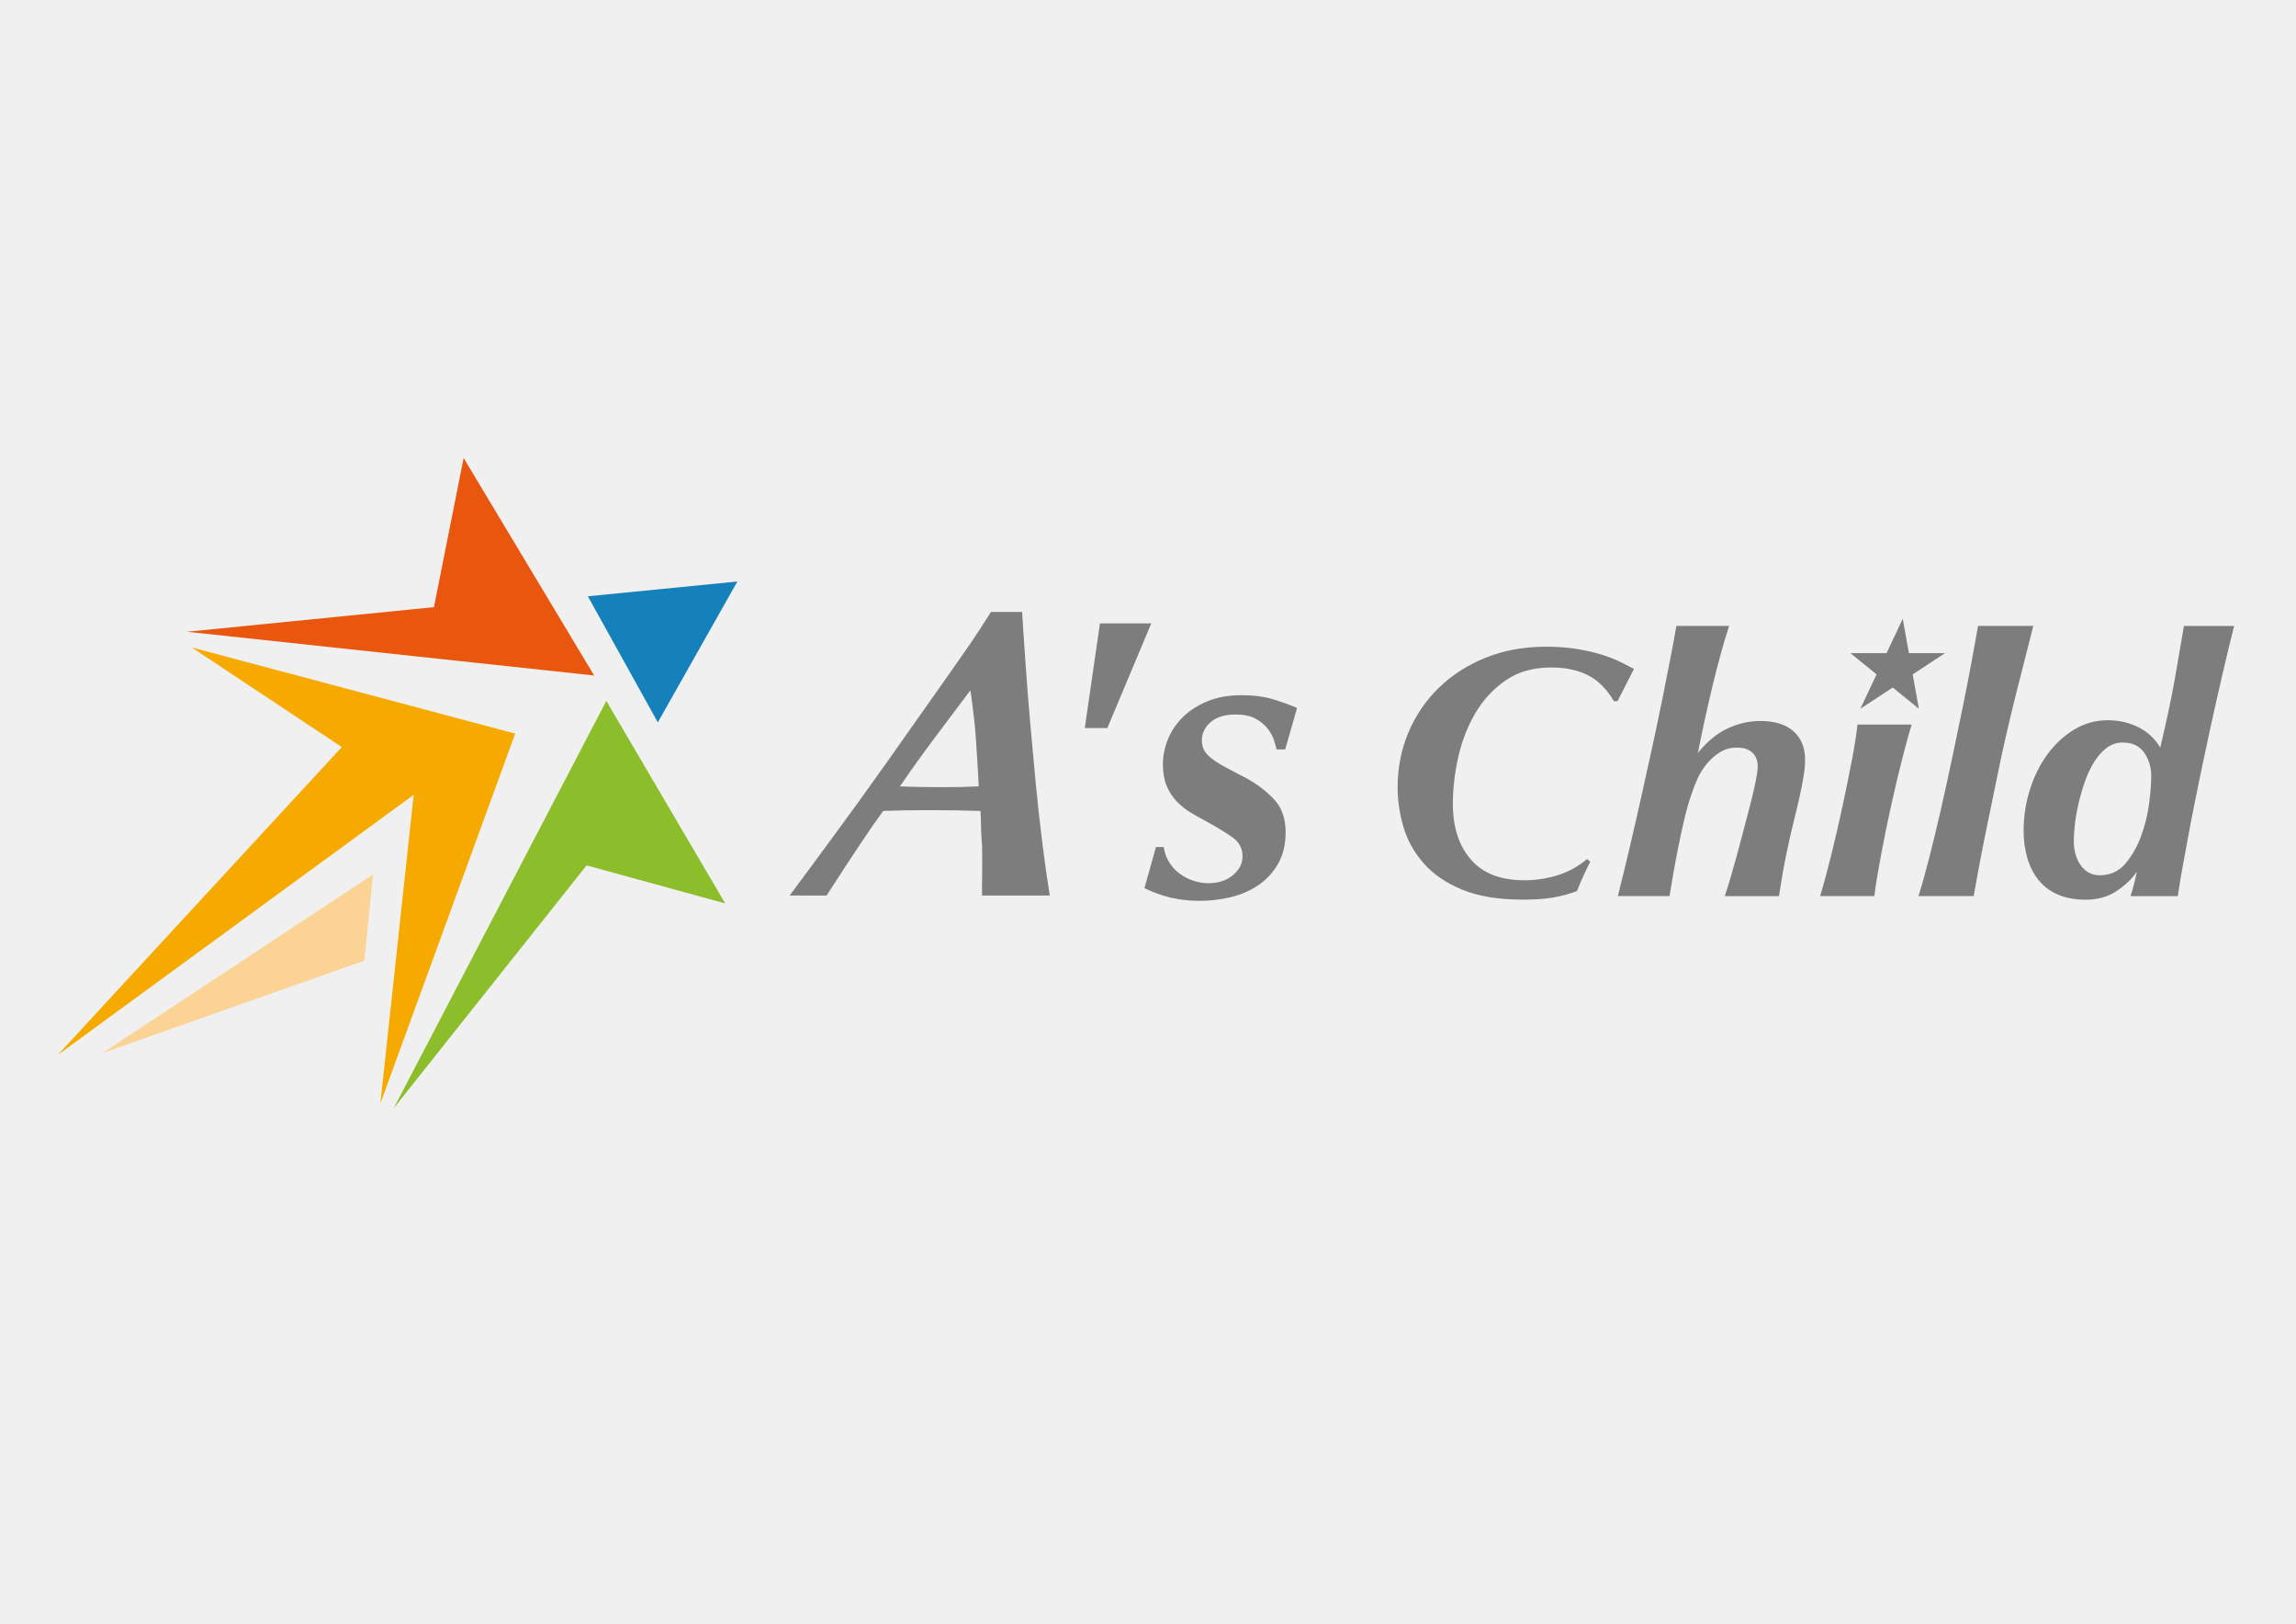
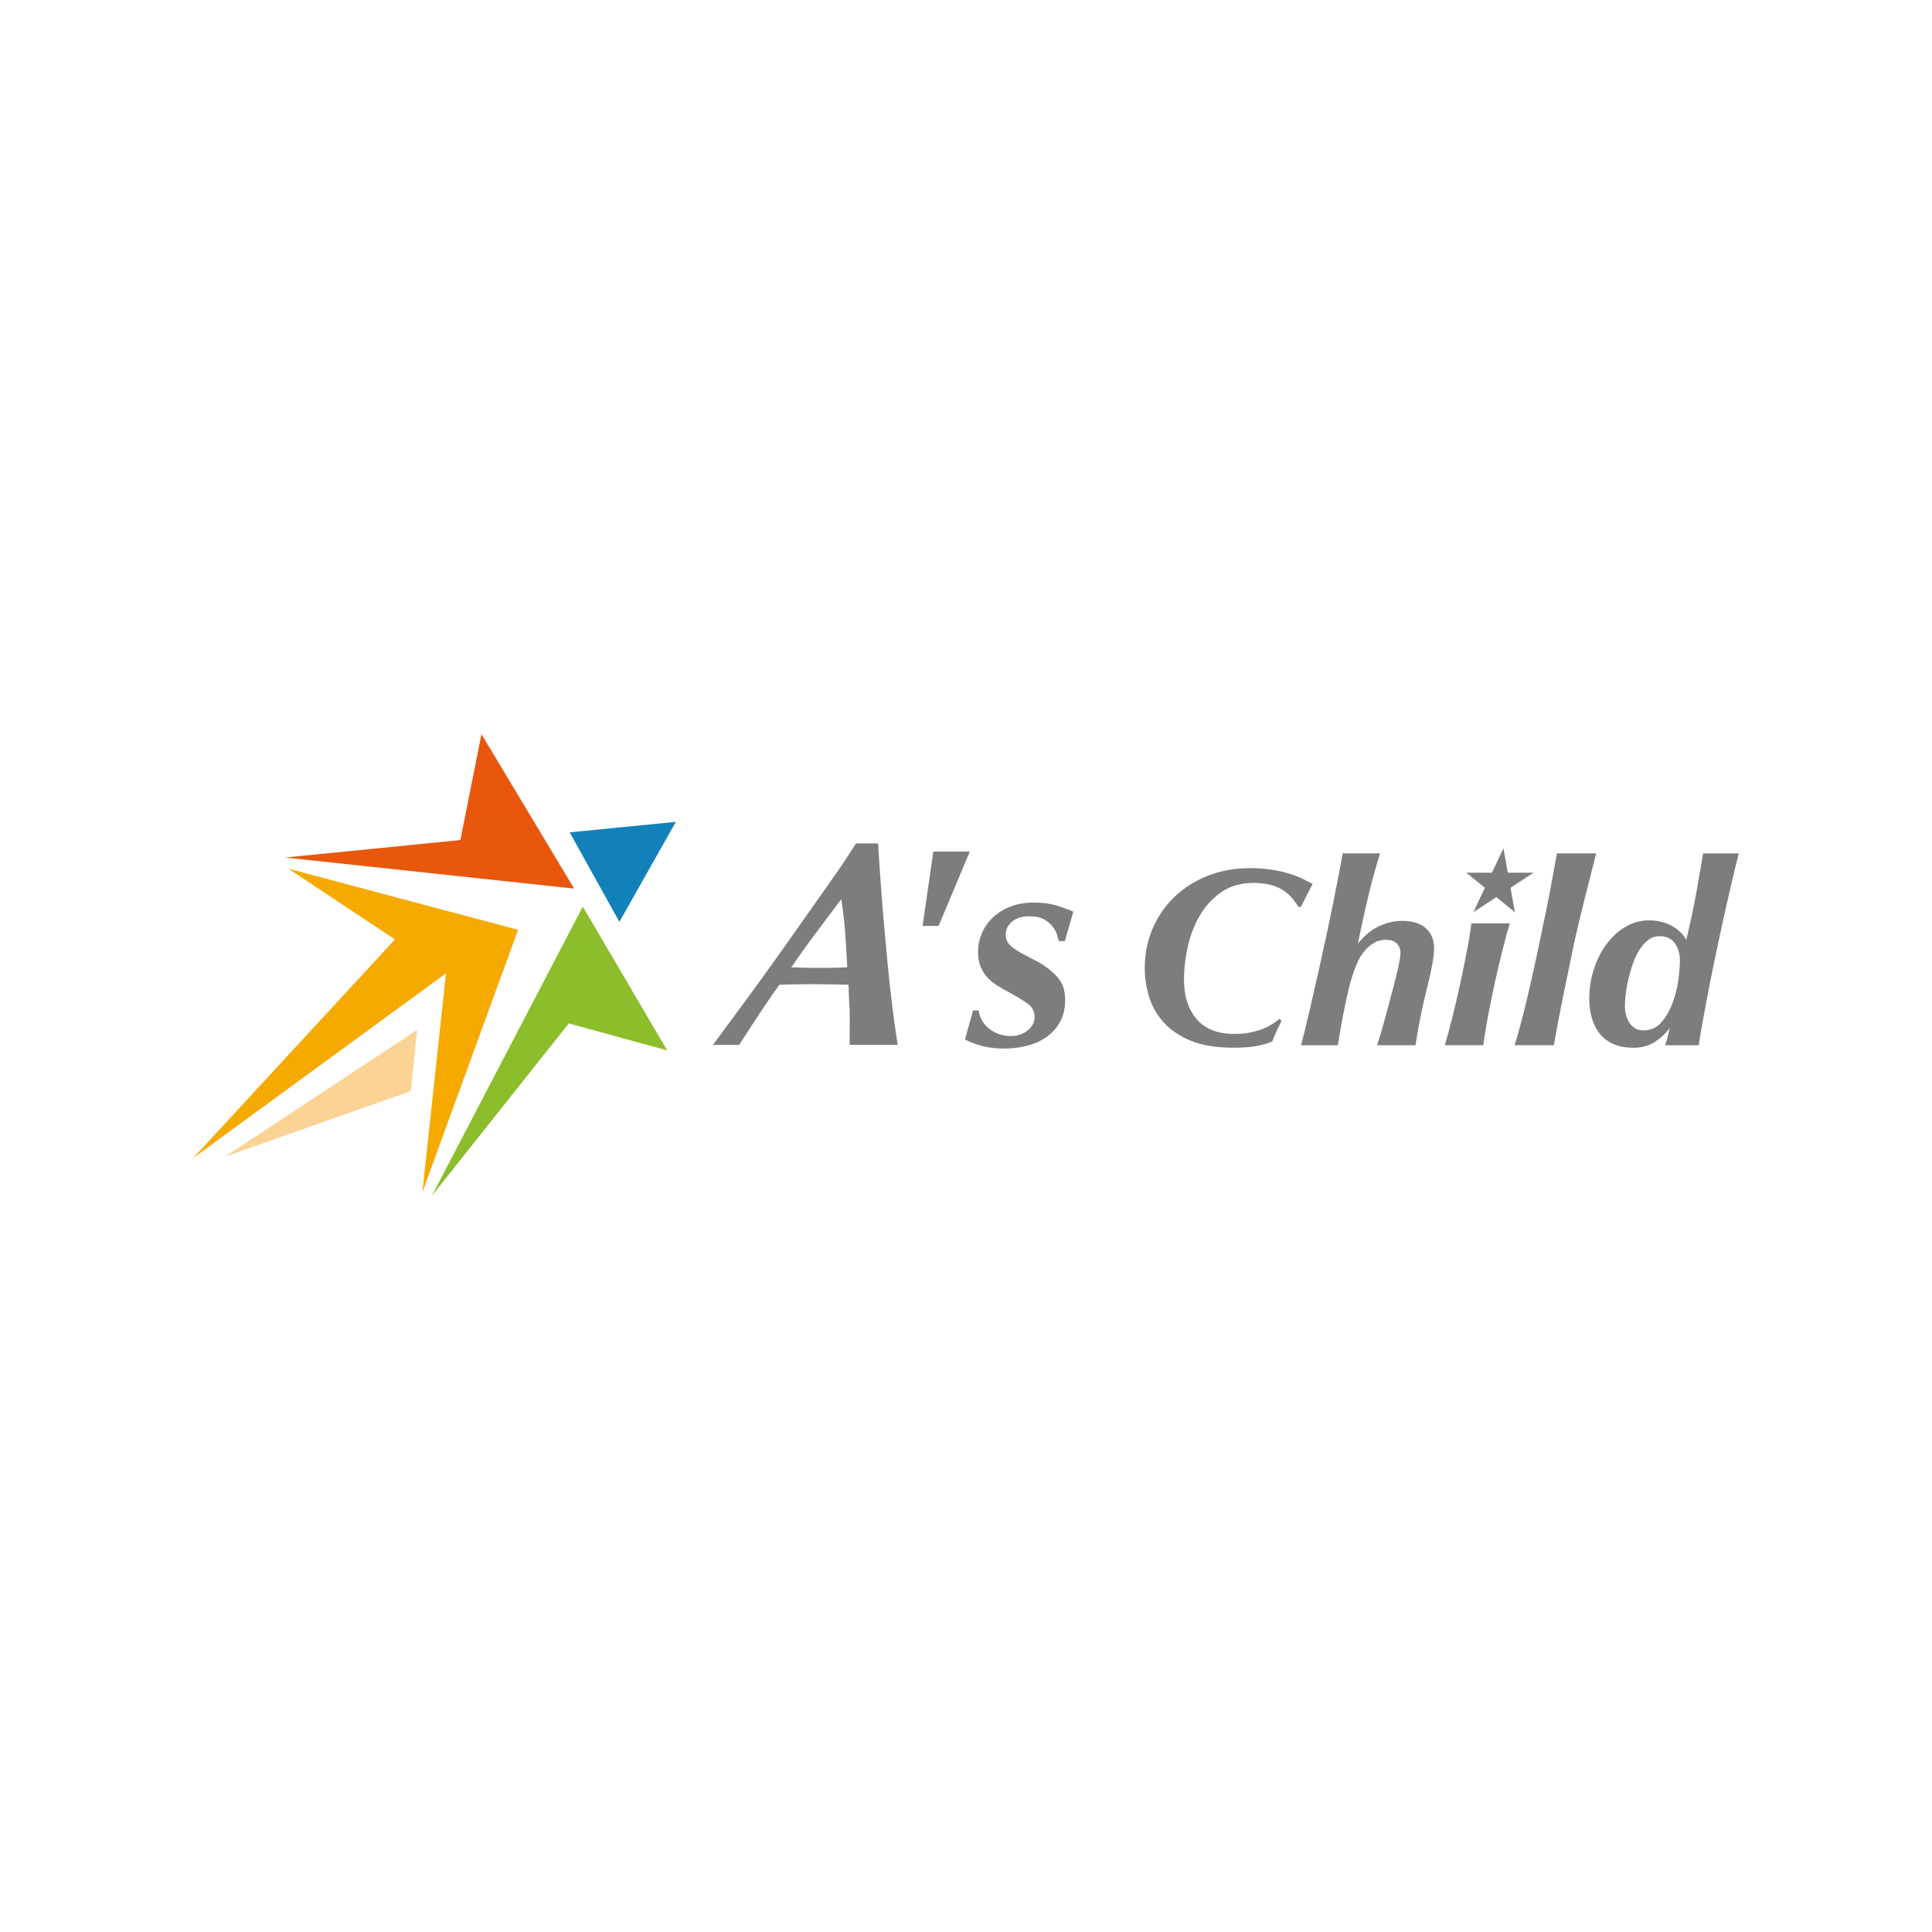
- <svg xmlns="http://www.w3.org/2000/svg" id="_レイヤー_1" data-name="レイヤー 1" viewBox="0 0 841.89 595.28">
+ <svg xmlns="http://www.w3.org/2000/svg" width="200" height="200" viewBox="0 0 200 200" fill="none">
+   <rect width="200" height="200" fill="white" />
+   <g clip-path="url(#clip0_835_2496)">
+     <path d="M59.435 91.987L49.841 76L47.66 86.963L29.496 88.771L59.435 91.987Z" fill="#E9570D" />
+     <path d="M69.965 85.078L58.973 86.165L64.119 95.431L69.965 85.078Z" fill="#1281BA" />
+     <path d="M58.88 105.943L69.072 108.739L60.329 93.855L44.703 123.794L58.88 105.943Z" fill="#8CBD2A" />
+     <path d="M53.632 96.257L29.854 89.924L40.885 97.248L20 119.88L46.172 100.756L43.719 123.445L53.632 96.257Z" fill="#F6AA00" />
+     <path d="M43.179 106.61L23.289 119.742L42.538 112.943L43.179 106.61Z" fill="#FBD394" />
+     <path d="M96.621 88.157H100.392L97.164 95.85H95.504L96.621 88.157Z" fill="#7E7D7D" />
+     <path d="M155.636 87.817L156.087 90.343H158.744L156.368 91.905L156.819 94.431L154.899 92.869L152.523 94.431L153.712 91.905L151.789 90.343H154.446L155.636 87.817Z" fill="#7E7D7D" />
+     <path d="M176.306 88.34C176.112 89.501 175.889 90.802 175.634 92.244C175.378 93.685 175.023 95.365 174.566 97.28C174.161 96.612 173.618 96.111 172.93 95.776C172.244 95.441 171.506 95.275 170.715 95.275C169.818 95.275 168.992 95.504 168.237 95.961C167.481 96.418 166.825 97.025 166.272 97.781C165.718 98.537 165.287 99.403 164.981 100.379C164.672 101.356 164.52 102.362 164.52 103.399C164.52 104.084 164.608 104.74 164.782 105.363C164.959 105.989 165.229 106.532 165.6 106.999C165.969 107.466 166.444 107.825 167.024 108.082C167.603 108.337 168.299 108.465 169.107 108.465C169.969 108.465 170.715 108.254 171.348 107.833C171.982 107.41 172.483 106.935 172.852 106.408C172.782 106.725 172.707 107.041 172.627 107.358C172.547 107.675 172.465 107.956 172.377 108.202H175.857C175.909 107.797 176.011 107.17 176.16 106.316C176.31 105.464 176.491 104.483 176.701 103.377C176.912 102.268 177.148 101.073 177.413 99.79C177.677 98.507 177.954 97.202 178.243 95.874C178.534 94.547 178.826 93.236 179.127 91.945C179.426 90.652 179.714 89.453 179.997 88.344H176.306V88.34ZM171.996 105.824C171.512 106.388 170.883 106.669 170.109 106.669C169.792 106.669 169.516 106.598 169.279 106.458C169.043 106.318 168.844 106.129 168.686 105.891C168.527 105.652 168.409 105.385 168.329 105.087C168.251 104.788 168.21 104.471 168.21 104.136C168.21 103.82 168.237 103.425 168.289 102.95C168.341 102.474 168.429 101.971 168.551 101.434C168.674 100.899 168.828 100.361 169.012 99.826C169.197 99.291 169.421 98.808 169.686 98.376C169.949 97.945 170.257 97.594 170.608 97.322C170.959 97.049 171.356 96.913 171.795 96.913C172.515 96.913 173.046 97.163 173.391 97.665C173.734 98.166 173.904 98.741 173.904 99.391C173.904 99.918 173.852 100.592 173.746 101.408C173.64 102.226 173.441 103.026 173.152 103.808C172.862 104.589 172.475 105.263 171.992 105.824H171.996Z" fill="#7E7D7D" />
+     <path d="M161.17 88.34C161.047 89.062 160.889 89.946 160.694 90.99C160.502 92.037 160.281 93.162 160.035 94.367C159.788 95.572 159.53 96.821 159.257 98.112C158.984 99.403 158.708 100.666 158.427 101.895C158.144 103.126 157.864 104.291 157.583 105.389C157.302 106.488 157.038 107.424 156.793 108.198H160.855C161.154 106.476 161.474 104.782 161.817 103.122C162.16 101.462 162.507 99.778 162.86 98.072C163.07 97.105 163.273 96.211 163.465 95.395C163.658 94.577 163.852 93.787 164.047 93.021C164.239 92.258 164.433 91.496 164.628 90.74C164.82 89.984 165.023 89.184 165.233 88.34H161.172H161.17Z" fill="#7E7D7D" />
+     <path d="M152.311 95.592C152.239 96.259 152.105 97.125 151.902 98.19C151.7 99.254 151.471 100.379 151.216 101.566C150.962 102.753 150.689 103.936 150.398 105.113C150.108 106.292 149.831 107.32 149.566 108.198H153.548C153.652 107.372 153.821 106.352 154.049 105.139C154.278 103.926 154.528 102.705 154.801 101.472C155.074 100.241 155.346 99.094 155.619 98.031C155.892 96.969 156.116 96.155 156.291 95.592H152.309H152.311Z" fill="#7E7D7D" />
+     <path d="M147.601 96.081C147.029 95.58 146.215 95.329 145.161 95.329C144.353 95.329 143.557 95.51 142.775 95.87C141.993 96.229 141.259 96.833 140.574 97.677C140.925 95.918 141.289 94.252 141.668 92.679C142.047 91.105 142.446 89.659 142.869 88.34H138.992C138.904 88.867 138.777 89.567 138.609 90.437C138.44 91.307 138.248 92.292 138.027 93.39C137.807 94.489 137.562 95.668 137.29 96.925C137.017 98.182 136.736 99.461 136.446 100.762C136.155 102.063 135.862 103.35 135.562 104.626C135.263 105.901 134.972 107.092 134.691 108.2H138.489C138.541 107.883 138.621 107.414 138.727 106.789C138.831 106.165 138.956 105.498 139.096 104.786C139.234 104.074 139.391 103.359 139.557 102.637C139.724 101.915 139.904 101.283 140.097 100.738C140.219 100.351 140.373 99.956 140.558 99.551C140.742 99.148 140.975 98.779 141.257 98.445C141.538 98.11 141.859 97.835 142.22 97.615C142.581 97.394 142.99 97.286 143.447 97.286C143.956 97.286 144.339 97.414 144.593 97.669C144.848 97.923 144.976 98.254 144.976 98.657C144.976 98.816 144.95 99.048 144.898 99.355C144.846 99.663 144.78 99.992 144.7 100.345C144.621 100.696 144.537 101.039 144.449 101.374C144.361 101.707 144.291 101.979 144.239 102.19C144.064 102.859 143.91 103.443 143.777 103.944C143.645 104.445 143.519 104.92 143.395 105.367C143.272 105.816 143.144 106.27 143.012 106.727C142.879 107.184 142.727 107.677 142.55 108.204H146.532C146.725 106.957 146.909 105.915 147.085 105.079C147.26 104.245 147.384 103.685 147.454 103.405C147.525 103.088 147.617 102.707 147.731 102.258C147.845 101.811 147.956 101.344 148.062 100.86C148.168 100.377 148.26 99.898 148.339 99.423C148.419 98.948 148.457 98.535 148.457 98.184C148.457 97.288 148.17 96.588 147.599 96.087L147.601 96.081Z" fill="#7E7D7D" />
+     <path d="M134.906 91.004C134.519 90.812 134.062 90.629 133.534 90.463C133.007 90.297 132.4 90.156 131.714 90.042C131.028 89.928 130.254 89.87 129.394 89.87C127.794 89.87 126.325 90.138 124.99 90.674C123.654 91.211 122.502 91.949 121.535 92.889C120.567 93.829 119.821 94.93 119.294 96.185C118.767 97.442 118.504 98.791 118.504 100.233C118.504 101.165 118.644 102.117 118.925 103.094C119.206 104.068 119.699 104.962 120.403 105.77C121.106 106.58 122.051 107.23 123.237 107.723C124.424 108.214 125.914 108.461 127.708 108.461C128.622 108.461 129.372 108.407 129.964 108.302C130.553 108.198 131.129 108.04 131.692 107.829C131.85 107.424 132.005 107.059 132.153 106.735C132.301 106.41 132.474 106.053 132.666 105.666L132.43 105.481C131.778 106.027 131.058 106.422 130.266 106.668C129.475 106.915 128.659 107.037 127.814 107.037C126.074 107.037 124.763 106.528 123.885 105.508C123.007 104.487 122.566 103.126 122.566 101.42C122.566 100.313 122.698 99.17 122.961 97.991C123.223 96.814 123.642 95.736 124.214 94.761C124.783 93.785 125.527 92.981 126.441 92.348C127.355 91.714 128.472 91.397 129.791 91.397C130.846 91.397 131.746 91.586 132.494 91.965C133.24 92.342 133.877 92.979 134.406 93.877H134.669L135.882 91.504C135.619 91.363 135.293 91.197 134.906 91.002V91.004Z" fill="#7E7D7D" />
+     <path d="M107.369 99.531C106.745 99.21 106.222 98.932 105.799 98.701C105.376 98.471 105.039 98.254 104.789 98.052C104.538 97.851 104.361 97.651 104.261 97.448C104.161 97.248 104.111 97.015 104.111 96.754C104.111 96.231 104.327 95.784 104.76 95.411C105.193 95.04 105.801 94.854 106.585 94.854C107.188 94.854 107.676 94.954 108.048 95.156C108.419 95.357 108.716 95.6 108.939 95.88C109.159 96.163 109.315 96.444 109.406 96.724C109.496 97.007 109.562 97.237 109.602 97.418H110.236L111.11 94.371C110.647 94.17 110.079 93.964 109.406 93.751C108.732 93.541 107.942 93.434 107.038 93.434C106.072 93.434 105.228 93.585 104.504 93.887C103.78 94.19 103.177 94.581 102.693 95.064C102.21 95.547 101.849 96.091 101.607 96.694C101.366 97.298 101.246 97.901 101.246 98.505C101.246 99.108 101.336 99.655 101.517 100.088C101.699 100.522 101.94 100.898 102.24 101.219C102.543 101.54 102.884 101.819 103.267 102.049C103.648 102.282 104.031 102.496 104.414 102.697C105.258 103.16 105.917 103.563 106.39 103.904C106.864 104.247 107.1 104.708 107.1 105.291C107.1 105.814 106.864 106.271 106.39 106.662C105.917 107.055 105.32 107.252 104.596 107.252C104.213 107.252 103.842 107.192 103.479 107.069C103.116 106.949 102.786 106.777 102.485 106.556C102.182 106.336 101.926 106.059 101.715 105.726C101.505 105.395 101.368 105.016 101.308 104.595H100.735L99.891 107.613C100.534 107.933 101.188 108.17 101.851 108.322C102.515 108.473 103.209 108.549 103.932 108.549C104.716 108.549 105.486 108.459 106.24 108.276C106.994 108.096 107.674 107.799 108.277 107.388C108.88 106.975 109.364 106.448 109.724 105.804C110.085 105.161 110.268 104.397 110.268 103.511C110.268 102.504 109.987 101.7 109.424 101.097C108.86 100.493 108.177 99.97 107.373 99.529L107.369 99.531Z" fill="#7E7D7D" />
+     <path d="M92.378 104.239C92.195 102.791 92.031 101.311 91.888 99.804C91.744 98.296 91.61 96.826 91.486 95.399C91.361 93.972 91.259 92.678 91.179 91.522C91.099 90.365 91.032 89.411 90.982 88.657C90.93 87.903 90.902 87.456 90.902 87.314H88.609C88.33 87.757 88.077 88.153 87.849 88.504C87.622 88.857 87.377 89.224 87.117 89.605C86.856 89.988 86.558 90.415 86.225 90.886C85.892 91.359 85.495 91.923 85.038 92.576C84.579 93.23 84.029 94.01 83.388 94.914C82.746 95.818 81.98 96.905 81.09 98.172C79.881 99.882 78.664 101.572 77.439 103.24C76.214 104.91 75.005 106.55 73.809 108.158H76.523C77.481 106.67 78.293 105.427 78.957 104.433C79.621 103.437 80.196 102.607 80.685 101.943C81.191 101.923 81.676 101.909 82.139 101.899C82.602 101.889 83.227 101.883 84.011 101.883C84.795 101.883 85.483 101.889 86.076 101.899C86.668 101.909 87.253 101.925 87.835 101.943C87.845 102.023 87.853 102.186 87.861 102.426C87.869 102.669 87.877 102.923 87.881 103.196C87.885 103.467 87.897 103.723 87.915 103.966C87.933 104.206 87.947 104.379 87.953 104.479C87.969 105.283 87.969 105.997 87.959 106.62C87.949 107.244 87.947 107.757 87.953 108.158H92.931C92.743 106.991 92.556 105.684 92.374 104.237L92.378 104.239ZM86.393 100.181C85.92 100.191 85.451 100.195 84.988 100.195C84.464 100.195 83.947 100.191 83.436 100.181C82.925 100.171 82.418 100.157 81.918 100.135C82.74 98.928 83.588 97.741 84.466 96.574C85.343 95.407 86.221 94.24 87.097 93.073C87.191 93.737 87.271 94.35 87.337 94.914C87.404 95.477 87.458 96.035 87.496 96.588C87.532 97.141 87.57 97.705 87.606 98.278C87.642 98.852 87.676 99.469 87.71 100.135C87.305 100.155 86.866 100.169 86.393 100.181Z" fill="#7E7D7D" />
+   </g>
  <defs>
-     <style>
-       .cls-1 {
-         fill: #f6aa00;
-       }
- 
-       .cls-2 {
-         fill: #8cbd2a;
-       }
- 
-       .cls-3 {
-         fill: #e9570f;
-       }
- 
-       .cls-4 {
-         fill: #1481ba;
-       }
- 
-       .cls-5 {
-         fill: #7e7d7e;
-       }
- 
-       .cls-6 {
-         fill: #fbd394;
-       }
-     </style>
+     <clipPath id="clip0_835_2496">
+       <rect width="160" height="47.794" fill="white" transform="translate(20 76)" />
+     </clipPath>
  </defs>
-   <g>
-     <polygon class="cls-3" points="217.86 247.65 170 167.91 159.12 222.59 68.52 231.61 217.86 247.65" />
-     <polygon class="cls-4" points="270.38 213.19 215.55 218.61 241.21 264.83 270.38 213.19" />
-     <polygon class="cls-2" points="215.09 317.26 265.92 331.21 222.32 256.97 144.37 406.3 215.09 317.26" />
-     <polygon class="cls-1" points="188.91 268.95 70.31 237.36 125.33 273.89 21.16 386.78 151.69 291.39 139.47 404.56 188.91 268.95" />
-     <polygon class="cls-6" points="136.78 320.59 37.56 386.09 133.58 352.18 136.78 320.59" />
-   </g>
-   <g>
-     <path class="cls-5" d="M403.33,228.55h18.81l-16.1,38.37h-8.28l5.57-38.37Z" />
-     <polygon class="cls-5" points="697.69 226.85 699.95 239.45 713.2 239.45 701.34 247.24 703.6 259.84 694.02 252.05 682.16 259.84 688.09 247.24 678.51 239.45 691.76 239.45 697.69 226.85" />
-     <path class="cls-5" d="M800.8,229.46c-.97,5.79-2.08,12.28-3.35,19.47-1.28,7.19-3.05,15.57-5.33,25.12-2.02-3.33-4.73-5.83-8.16-7.5-3.42-1.67-7.1-2.5-11.05-2.5-4.47,0-8.59,1.14-12.36,3.42-3.77,2.28-7.04,5.31-9.8,9.08-2.76,3.77-4.91,8.09-6.44,12.96-1.54,4.87-2.3,9.89-2.3,15.06,0,3.42.44,6.69,1.31,9.8.88,3.12,2.23,5.83,4.08,8.16,1.84,2.33,4.21,4.12,7.1,5.4,2.89,1.27,6.36,1.91,10.39,1.91,4.3,0,8.02-1.05,11.18-3.15,3.16-2.11,5.66-4.48,7.5-7.11-.35,1.58-.72,3.16-1.12,4.74-.4,1.58-.81,2.98-1.25,4.21h17.36c.26-2.02.77-5.15,1.51-9.41.75-4.25,1.65-9.14,2.7-14.66,1.05-5.53,2.23-11.49,3.55-17.89,1.32-6.4,2.7-12.91,4.14-19.53,1.45-6.62,2.91-13.16,4.41-19.6,1.49-6.45,2.93-12.43,4.34-17.96h-18.41ZM779.29,316.67c-2.41,2.81-5.55,4.21-9.41,4.21-1.58,0-2.96-.35-4.14-1.05-1.18-.7-2.17-1.64-2.96-2.83-.79-1.19-1.38-2.52-1.78-4.01-.39-1.49-.59-3.07-.59-4.74,0-1.58.13-3.55.39-5.92.26-2.37.7-4.88,1.31-7.56.61-2.67,1.38-5.35,2.3-8.02.92-2.67,2.04-5.08,3.36-7.23,1.31-2.15,2.85-3.9,4.6-5.26,1.75-1.36,3.73-2.04,5.92-2.04,3.59,0,6.24,1.25,7.96,3.75,1.71,2.5,2.56,5.37,2.56,8.61,0,2.63-.26,5.99-.79,10.06-.53,4.08-1.52,8.07-2.96,11.97-1.45,3.9-3.38,7.26-5.79,10.06Z" />
-     <path class="cls-5" d="M725.29,229.46c-.61,3.6-1.4,8.01-2.37,13.22-.96,5.22-2.06,10.83-3.29,16.84-1.23,6.01-2.52,12.24-3.88,18.68-1.36,6.44-2.74,12.74-4.14,18.87-1.41,6.14-2.81,11.95-4.21,17.43-1.4,5.48-2.72,10.15-3.94,14.01h20.26c1.49-8.59,3.09-17.04,4.8-25.32,1.71-8.28,3.44-16.68,5.2-25.19,1.05-4.82,2.06-9.28,3.02-13.35.96-4.08,1.93-8.02,2.9-11.84.96-3.81,1.93-7.61,2.9-11.38.96-3.77,1.97-7.76,3.02-11.97h-20.26Z" />
-     <path class="cls-5" d="M681.1,265.63c-.36,3.33-1.03,7.65-2.04,12.96-1.01,5.31-2.15,10.92-3.42,16.84-1.27,5.92-2.63,11.82-4.08,17.69-1.45,5.88-2.83,11.01-4.15,15.39h19.86c.52-4.12,1.36-9.21,2.5-15.26,1.14-6.05,2.39-12.14,3.75-18.29,1.36-6.14,2.72-11.86,4.08-17.16,1.36-5.3,2.48-9.36,3.35-12.17h-19.86Z" />
-     <path class="cls-5" d="M657.62,268.07c-2.85-2.5-6.91-3.75-12.17-3.75-4.03,0-8,.9-11.9,2.7-3.9,1.79-7.56,4.8-10.98,9.01,1.75-8.77,3.57-17.08,5.46-24.93,1.89-7.85,3.88-15.06,5.99-21.64h-19.34c-.44,2.63-1.07,6.12-1.91,10.46-.84,4.34-1.8,9.25-2.9,14.73-1.1,5.48-2.32,11.36-3.68,17.63-1.36,6.27-2.76,12.65-4.21,19.14-1.45,6.49-2.91,12.91-4.41,19.27-1.49,6.36-2.94,12.3-4.34,17.83h18.94c.26-1.58.66-3.92,1.19-7.04.52-3.11,1.14-6.44,1.84-9.99.69-3.55,1.47-7.12,2.3-10.72.83-3.6,1.73-6.75,2.69-9.47.61-1.93,1.38-3.9,2.3-5.92.92-2.01,2.08-3.85,3.49-5.52,1.4-1.67,3-3.04,4.8-4.14,1.8-1.1,3.84-1.64,6.12-1.64,2.54,0,4.45.64,5.72,1.91,1.27,1.27,1.91,2.92,1.91,4.93,0,.79-.13,1.95-.39,3.48-.26,1.54-.59,3.18-.99,4.94-.39,1.75-.81,3.46-1.25,5.13-.44,1.66-.79,3.02-1.05,4.07-.87,3.34-1.64,6.25-2.3,8.75-.66,2.5-1.29,4.87-1.91,7.1-.61,2.24-1.25,4.5-1.91,6.78-.66,2.28-1.42,4.74-2.3,7.37h19.86c.96-6.22,1.88-11.42,2.76-15.59.87-4.16,1.49-6.95,1.84-8.35.35-1.58.81-3.48,1.38-5.72.57-2.23,1.12-4.56,1.65-6.97.53-2.41.99-4.8,1.38-7.17.4-2.37.59-4.43.59-6.18,0-4.47-1.43-7.96-4.28-10.46Z" />
-     <path class="cls-5" d="M594.28,242.75c-1.93-.96-4.21-1.87-6.84-2.7-2.63-.83-5.66-1.53-9.08-2.1-3.42-.57-7.28-.86-11.57-.86-7.98,0-15.31,1.34-21.97,4.01-6.66,2.68-12.41,6.36-17.23,11.05-4.83,4.69-8.55,10.18-11.18,16.44-2.63,6.27-3.94,13-3.94,20.19,0,4.65.7,9.4,2.1,14.27,1.4,4.86,3.86,9.32,7.37,13.35,3.51,4.04,8.22,7.28,14.14,9.74,5.92,2.45,13.35,3.68,22.3,3.68,4.56,0,8.3-.27,11.25-.79,2.94-.52,5.81-1.31,8.62-2.36.79-2.02,1.56-3.84,2.3-5.46.74-1.62,1.6-3.4,2.56-5.33l-1.18-.92c-3.25,2.72-6.84,4.69-10.79,5.92-3.95,1.23-8.02,1.84-12.23,1.84-8.68,0-15.22-2.54-19.6-7.63-4.38-5.09-6.58-11.88-6.58-20.39,0-5.52.66-11.22,1.97-17.1,1.31-5.87,3.4-11.25,6.25-16.11,2.84-4.87,6.55-8.88,11.11-12.04,4.56-3.16,10.13-4.74,16.71-4.74,5.26,0,9.75.94,13.48,2.83,3.72,1.88,6.9,5.06,9.54,9.54h1.31l6.05-11.84c-1.31-.7-2.94-1.53-4.87-2.5Z" />
-     <path class="cls-5" d="M456.95,285.28c-3.11-1.6-5.72-2.99-7.83-4.14-2.11-1.15-3.79-2.23-5.04-3.24-1.25-1-2.13-2-2.63-3.01-.5-1-.75-2.16-.75-3.46,0-2.61,1.08-4.84,3.24-6.7,2.16-1.85,5.19-2.78,9.1-2.78,3.01,0,5.44.5,7.3,1.51,1.85,1,3.33,2.21,4.44,3.61,1.1,1.41,1.88,2.81,2.33,4.21.45,1.41.78,2.56.98,3.46h3.16l4.36-15.2c-2.31-1-5.14-2.03-8.5-3.09-3.36-1.05-7.3-1.58-11.81-1.58-4.82,0-9.03.75-12.64,2.26-3.61,1.51-6.62,3.46-9.03,5.87-2.41,2.41-4.21,5.12-5.42,8.13-1.2,3.01-1.8,6.02-1.8,9.03s.45,5.74,1.35,7.9c.91,2.16,2.11,4.04,3.61,5.64,1.51,1.6,3.21,2.99,5.12,4.14,1.9,1.16,3.81,2.23,5.72,3.23,4.21,2.31,7.5,4.32,9.86,6.02,2.36,1.71,3.54,4.01,3.54,6.92,0,2.61-1.18,4.89-3.54,6.84-2.36,1.96-5.34,2.94-8.95,2.94-1.91,0-3.76-.3-5.57-.91-1.81-.6-3.46-1.46-4.96-2.56-1.51-1.1-2.79-2.48-3.84-4.14-1.05-1.65-1.73-3.54-2.03-5.64h-2.86l-4.21,15.05c3.21,1.6,6.47,2.78,9.78,3.54,3.31.75,6.77,1.13,10.38,1.13,3.91,0,7.75-.45,11.51-1.36,3.76-.9,7.15-2.38,10.16-4.43,3.01-2.06,5.42-4.69,7.22-7.9,1.8-3.21,2.71-7.02,2.71-11.44,0-5.02-1.4-9.03-4.21-12.04-2.81-3.01-6.22-5.62-10.23-7.82Z" />
-     <path class="cls-5" d="M382.17,308.76c-.91-7.22-1.73-14.6-2.44-22.12-.72-7.52-1.39-14.85-2.01-21.97-.62-7.12-1.13-13.57-1.53-19.34-.4-5.77-.73-10.53-.98-14.29-.26-3.76-.4-5.99-.4-6.7h-11.44c-1.39,2.21-2.65,4.19-3.79,5.94-1.13,1.76-2.35,3.59-3.65,5.49-1.3,1.91-2.79,4.04-4.45,6.39-1.66,2.36-3.64,5.17-5.92,8.43-2.29,3.26-5.03,7.15-8.23,11.66-3.2,4.51-7.02,9.93-11.46,16.25-6.03,8.53-12.1,16.96-18.21,25.28-6.11,8.33-12.14,16.51-18.11,24.53h13.54c4.78-7.42,8.83-13.62,12.14-18.58,3.31-4.97,6.18-9.11,8.62-12.42,2.52-.1,4.94-.17,7.25-.22,2.31-.05,5.43-.08,9.34-.08s7.34.03,10.3.08c2.95.05,5.87.13,8.77.22.05.4.09,1.21.13,2.41.04,1.21.08,2.48.1,3.84.02,1.35.08,2.63.17,3.84.09,1.2.16,2.06.19,2.56.08,4.01.08,7.57.03,10.68-.05,3.11-.06,5.67-.03,7.67h24.83c-.94-5.82-1.87-12.34-2.78-19.56ZM352.32,288.52c-2.36.05-4.7.07-7.01.07-2.61,0-5.19-.02-7.74-.07-2.55-.05-5.08-.12-7.57-.23,4.1-6.02,8.33-11.94,12.71-17.76,4.37-5.82,8.75-11.64,13.12-17.46.47,3.31.87,6.37,1.2,9.18.33,2.81.6,5.59.79,8.35.18,2.76.37,5.57.55,8.43.18,2.86.35,5.94.52,9.26-2.02.1-4.21.17-6.57.23Z" />
-   </g>
</svg>
